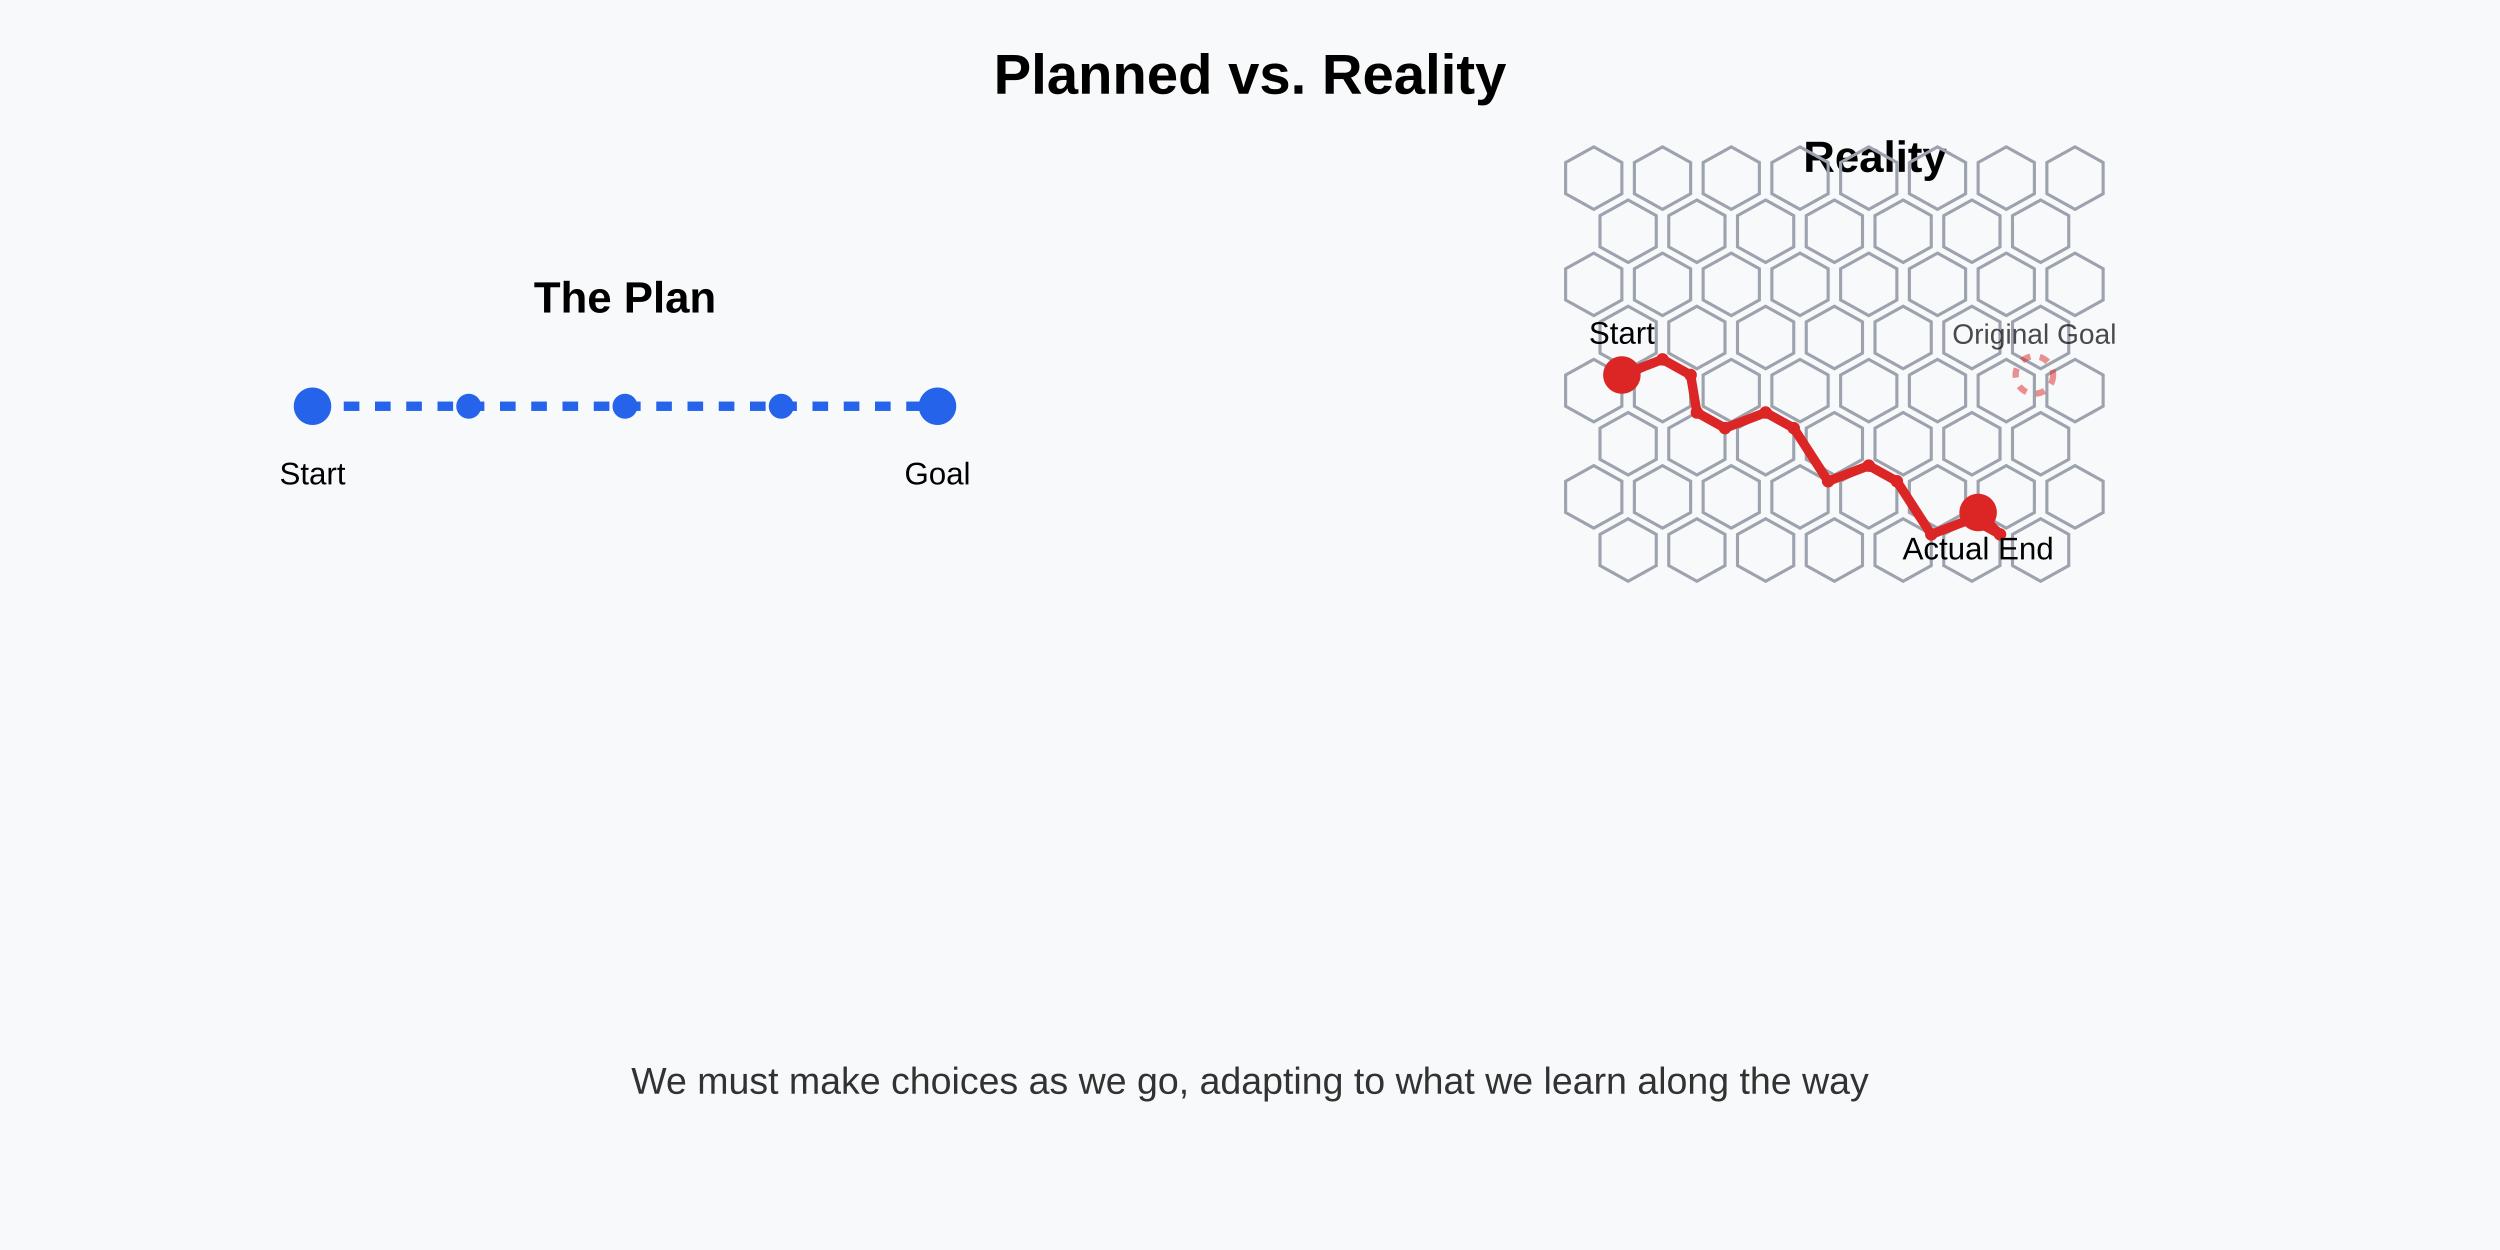
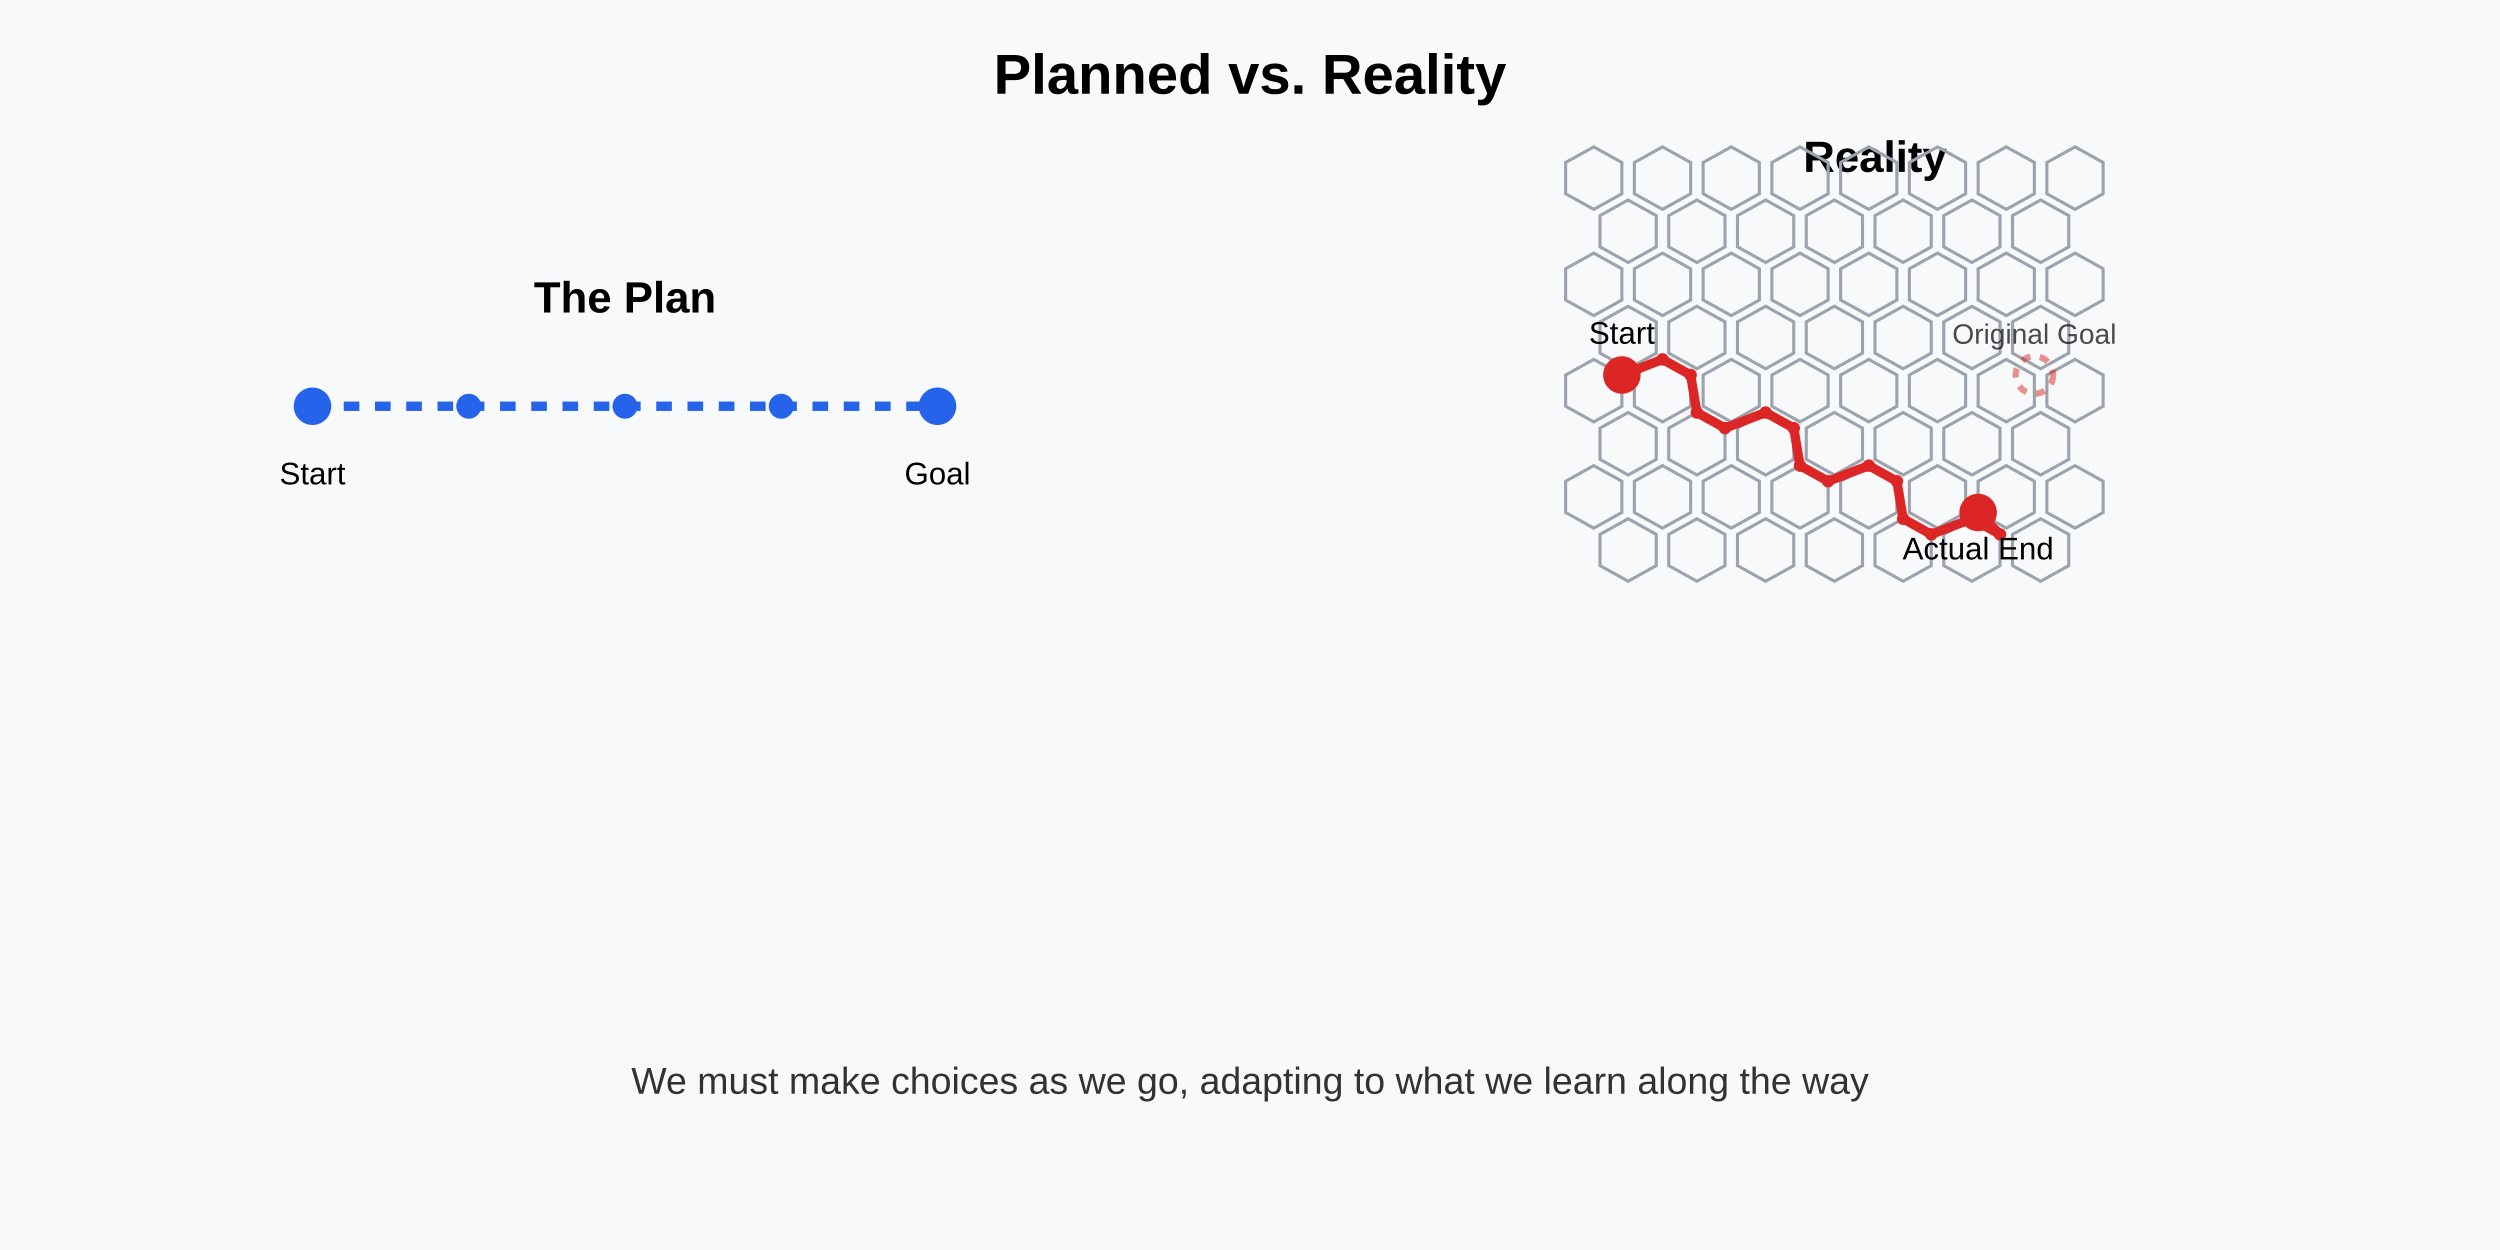
<svg xmlns="http://www.w3.org/2000/svg" width="800" height="400">
  <rect width="800" height="400" fill="#f8f9fa" />
  <text x="400" y="30" text-anchor="middle" font-family="Arial, sans-serif" font-size="18" font-weight="bold">
    Planned vs. Reality
  </text>
  <g transform="translate(50, 80)">
    <text x="150" y="20" text-anchor="middle" font-family="Arial, sans-serif" font-size="14" font-weight="bold">
      The Plan
    </text>
    <line x1="50" y1="50" x2="250" y2="50" stroke="#2563eb" stroke-width="3" stroke-dasharray="5,5" />
    <circle cx="50" cy="50" r="6" fill="#2563eb" />
    <circle cx="100" cy="50" r="4" fill="#2563eb" />
    <circle cx="150" cy="50" r="4" fill="#2563eb" />
    <circle cx="200" cy="50" r="4" fill="#2563eb" />
    <circle cx="250" cy="50" r="6" fill="#2563eb" />
    <text x="50" y="75" text-anchor="middle" font-family="Arial, sans-serif" font-size="10">Start</text>
    <text x="250" y="75" text-anchor="middle" font-family="Arial, sans-serif" font-size="10">Goal</text>
  </g>
  <g transform="translate(450, 80)">
    <text x="150" y="-25" text-anchor="middle" font-family="Arial, sans-serif" font-size="14" font-weight="bold">
      Reality
    </text>
    <polygon points="60,-33 69,-28 69,-18 60,-13 51,-18 51,-28" fill="none" stroke="#9ca3af" stroke-width="1" />
    <polygon points="82,-33 91,-28 91,-18 82,-13 73,-18 73,-28" fill="none" stroke="#9ca3af" stroke-width="1" />
    <polygon points="104,-33 113,-28 113,-18 104,-13 95,-18 95,-28" fill="none" stroke="#9ca3af" stroke-width="1" />
    <polygon points="126,-33 135,-28 135,-18 126,-13 117,-18 117,-28" fill="none" stroke="#9ca3af" stroke-width="1" />
    <polygon points="148,-33 157,-28 157,-18 148,-13 139,-18 139,-28" fill="none" stroke="#9ca3af" stroke-width="1" />
    <polygon points="170,-33 179,-28 179,-18 170,-13 161,-18 161,-28" fill="none" stroke="#9ca3af" stroke-width="1" />
    <polygon points="192,-33 201,-28 201,-18 192,-13 183,-18 183,-28" fill="none" stroke="#9ca3af" stroke-width="1" />
    <polygon points="214,-33 223,-28 223,-18 214,-13 205,-18 205,-28" fill="none" stroke="#9ca3af" stroke-width="1" />
    <polygon points="71,-16 80,-11 80,-1 71,4 62,-1 62,-11" fill="none" stroke="#9ca3af" stroke-width="1" />
    <polygon points="93,-16 102,-11 102,-1 93,4 84,-1 84,-11" fill="none" stroke="#9ca3af" stroke-width="1" />
    <polygon points="115,-16 124,-11 124,-1 115,4 106,-1 106,-11" fill="none" stroke="#9ca3af" stroke-width="1" />
    <polygon points="137,-16 146,-11 146,-1 137,4 128,-1 128,-11" fill="none" stroke="#9ca3af" stroke-width="1" />
    <polygon points="159,-16 168,-11 168,-1 159,4 150,-1 150,-11" fill="none" stroke="#9ca3af" stroke-width="1" />
    <polygon points="181,-16 190,-11 190,-1 181,4 172,-1 172,-11" fill="none" stroke="#9ca3af" stroke-width="1" />
    <polygon points="203,-16 212,-11 212,-1 203,4 194,-1 194,-11" fill="none" stroke="#9ca3af" stroke-width="1" />
    <polygon points="60,1 69,6 69,16 60,21 51,16 51,6" fill="none" stroke="#9ca3af" stroke-width="1" />
    <polygon points="82,1 91,6 91,16 82,21 73,16 73,6" fill="none" stroke="#9ca3af" stroke-width="1" />
    <polygon points="104,1 113,6 113,16 104,21 95,16 95,6" fill="none" stroke="#9ca3af" stroke-width="1" />
    <polygon points="126,1 135,6 135,16 126,21 117,16 117,6" fill="none" stroke="#9ca3af" stroke-width="1" />
    <polygon points="148,1 157,6 157,16 148,21 139,16 139,6" fill="none" stroke="#9ca3af" stroke-width="1" />
    <polygon points="170,1 179,6 179,16 170,21 161,16 161,6" fill="none" stroke="#9ca3af" stroke-width="1" />
    <polygon points="192,1 201,6 201,16 192,21 183,16 183,6" fill="none" stroke="#9ca3af" stroke-width="1" />
    <polygon points="214,1 223,6 223,16 214,21 205,16 205,6" fill="none" stroke="#9ca3af" stroke-width="1" />
    <polygon points="71,18 80,23 80,33 71,38 62,33 62,23" fill="none" stroke="#9ca3af" stroke-width="1" />
    <polygon points="93,18 102,23 102,33 93,38 84,33 84,23" fill="none" stroke="#9ca3af" stroke-width="1" />
    <polygon points="115,18 124,23 124,33 115,38 106,33 106,23" fill="none" stroke="#9ca3af" stroke-width="1" />
    <polygon points="137,18 146,23 146,33 137,38 128,33 128,23" fill="none" stroke="#9ca3af" stroke-width="1" />
    <polygon points="159,18 168,23 168,33 159,38 150,33 150,23" fill="none" stroke="#9ca3af" stroke-width="1" />
    <polygon points="181,18 190,23 190,33 181,38 172,33 172,23" fill="none" stroke="#9ca3af" stroke-width="1" />
    <polygon points="203,18 212,23 212,33 203,38 194,33 194,23" fill="none" stroke="#9ca3af" stroke-width="1" />
    <polygon points="60,35 69,40 69,50 60,55 51,50 51,40" fill="none" stroke="#9ca3af" stroke-width="1" />
    <polygon points="82,35 91,40 91,50 82,55 73,50 73,40" fill="none" stroke="#9ca3af" stroke-width="1" />
    <polygon points="104,35 113,40 113,50 104,55 95,50 95,40" fill="none" stroke="#9ca3af" stroke-width="1" />
    <polygon points="126,35 135,40 135,50 126,55 117,50 117,40" fill="none" stroke="#9ca3af" stroke-width="1" />
    <polygon points="148,35 157,40 157,50 148,55 139,50 139,40" fill="none" stroke="#9ca3af" stroke-width="1" />
    <polygon points="170,35 179,40 179,50 170,55 161,50 161,40" fill="none" stroke="#9ca3af" stroke-width="1" />
    <polygon points="192,35 201,40 201,50 192,55 183,50 183,40" fill="none" stroke="#9ca3af" stroke-width="1" />
    <polygon points="214,35 223,40 223,50 214,55 205,50 205,40" fill="none" stroke="#9ca3af" stroke-width="1" />
    <polygon points="71,52 80,57 80,67 71,72 62,67 62,57" fill="none" stroke="#9ca3af" stroke-width="1" />
    <polygon points="93,52 102,57 102,67 93,72 84,67 84,57" fill="none" stroke="#9ca3af" stroke-width="1" />
    <polygon points="115,52 124,57 124,67 115,72 106,67 106,57" fill="none" stroke="#9ca3af" stroke-width="1" />
    <polygon points="137,52 146,57 146,67 137,72 128,67 128,57" fill="none" stroke="#9ca3af" stroke-width="1" />
    <polygon points="159,52 168,57 168,67 159,72 150,67 150,57" fill="none" stroke="#9ca3af" stroke-width="1" />
    <polygon points="181,52 190,57 190,67 181,72 172,67 172,57" fill="none" stroke="#9ca3af" stroke-width="1" />
    <polygon points="203,52 212,57 212,67 203,72 194,67 194,57" fill="none" stroke="#9ca3af" stroke-width="1" />
    <polygon points="60,69 69,74 69,84 60,89 51,84 51,74" fill="none" stroke="#9ca3af" stroke-width="1" />
    <polygon points="82,69 91,74 91,84 82,89 73,84 73,74" fill="none" stroke="#9ca3af" stroke-width="1" />
    <polygon points="104,69 113,74 113,84 104,89 95,84 95,74" fill="none" stroke="#9ca3af" stroke-width="1" />
    <polygon points="126,69 135,74 135,84 126,89 117,84 117,74" fill="none" stroke="#9ca3af" stroke-width="1" />
    <polygon points="148,69 157,74 157,84 148,89 139,84 139,74" fill="none" stroke="#9ca3af" stroke-width="1" />
    <polygon points="170,69 179,74 179,84 170,89 161,84 161,74" fill="none" stroke="#9ca3af" stroke-width="1" />
    <polygon points="192,69 201,74 201,84 192,89 183,84 183,74" fill="none" stroke="#9ca3af" stroke-width="1" />
    <polygon points="214,69 223,74 223,84 214,89 205,84 205,74" fill="none" stroke="#9ca3af" stroke-width="1" />
    <polygon points="71,86 80,91 80,101 71,106 62,101 62,91" fill="none" stroke="#9ca3af" stroke-width="1" />
    <polygon points="93,86 102,91 102,101 93,106 84,101 84,91" fill="none" stroke="#9ca3af" stroke-width="1" />
    <polygon points="115,86 124,91 124,101 115,106 106,101 106,91" fill="none" stroke="#9ca3af" stroke-width="1" />
    <polygon points="137,86 146,91 146,101 137,106 128,101 128,91" fill="none" stroke="#9ca3af" stroke-width="1" />
    <polygon points="159,86 168,91 168,101 159,106 150,101 150,91" fill="none" stroke="#9ca3af" stroke-width="1" />
    <polygon points="181,86 190,91 190,101 181,106 172,101 172,91" fill="none" stroke="#9ca3af" stroke-width="1" />
    <polygon points="203,86 212,91 212,101 203,106 194,101 194,91" fill="none" stroke="#9ca3af" stroke-width="1" />
-     <path d="M 69,40 L 82,35 L 91,40 L 93,52 L 102,57 L 115,52 L 124,57 L 135,74 L 148,69 L 157,74 L 168,91 L 181,86 L 190,91 L 183,84" fill="none" stroke="#dc2626" stroke-width="3" />
+     <path d="M 69,40 L 82,35 L 91,40 L 93,52 L 102,57 L 115,52 L 124,57 L 126,69 L 135,74 L 148,69 L 157,74 L 159,86 L 168,91 L 181,86 L 190,91 L 183,84" fill="none" stroke="#dc2626" stroke-width="3" />
    <circle cx="69" cy="40" r="6" fill="#dc2626" />
    <circle cx="82" cy="35" r="2" fill="#dc2626" />
    <circle cx="91" cy="40" r="2" fill="#dc2626" />
    <circle cx="93" cy="52" r="2" fill="#dc2626" />
    <circle cx="102" cy="57" r="2" fill="#dc2626" />
    <circle cx="115" cy="52" r="2" fill="#dc2626" />
    <circle cx="124" cy="57" r="2" fill="#dc2626" />
+     <circle cx="126" cy="69" r="2" fill="#dc2626" />
    <circle cx="135" cy="74" r="2" fill="#dc2626" />
    <circle cx="148" cy="69" r="2" fill="#dc2626" />
    <circle cx="157" cy="74" r="2" fill="#dc2626" />
+     <circle cx="159" cy="86" r="2" fill="#dc2626" />
    <circle cx="168" cy="91" r="2" fill="#dc2626" />
    <circle cx="181" cy="86" r="2" fill="#dc2626" />
    <circle cx="190" cy="91" r="2" fill="#dc2626" />
    <circle cx="183" cy="84" r="6" fill="#dc2626" />
    <circle cx="201" cy="40" r="6" fill="none" stroke="#dc2626" stroke-width="2" stroke-dasharray="3,3" opacity="0.5" />
    <text x="201" y="30" text-anchor="middle" font-family="Arial, sans-serif" font-size="9" opacity="0.7">Original Goal</text>
    <text x="69" y="30" text-anchor="middle" font-family="Arial, sans-serif" font-size="10">Start</text>
    <text x="183" y="99" text-anchor="middle" font-family="Arial, sans-serif" font-size="10">Actual End</text>
  </g>
  <text x="400" y="350" text-anchor="middle" font-family="Arial, sans-serif" font-size="12" opacity="0.8">
    We must make choices as we go, adapting to what we learn along the way
  </text>
</svg>
